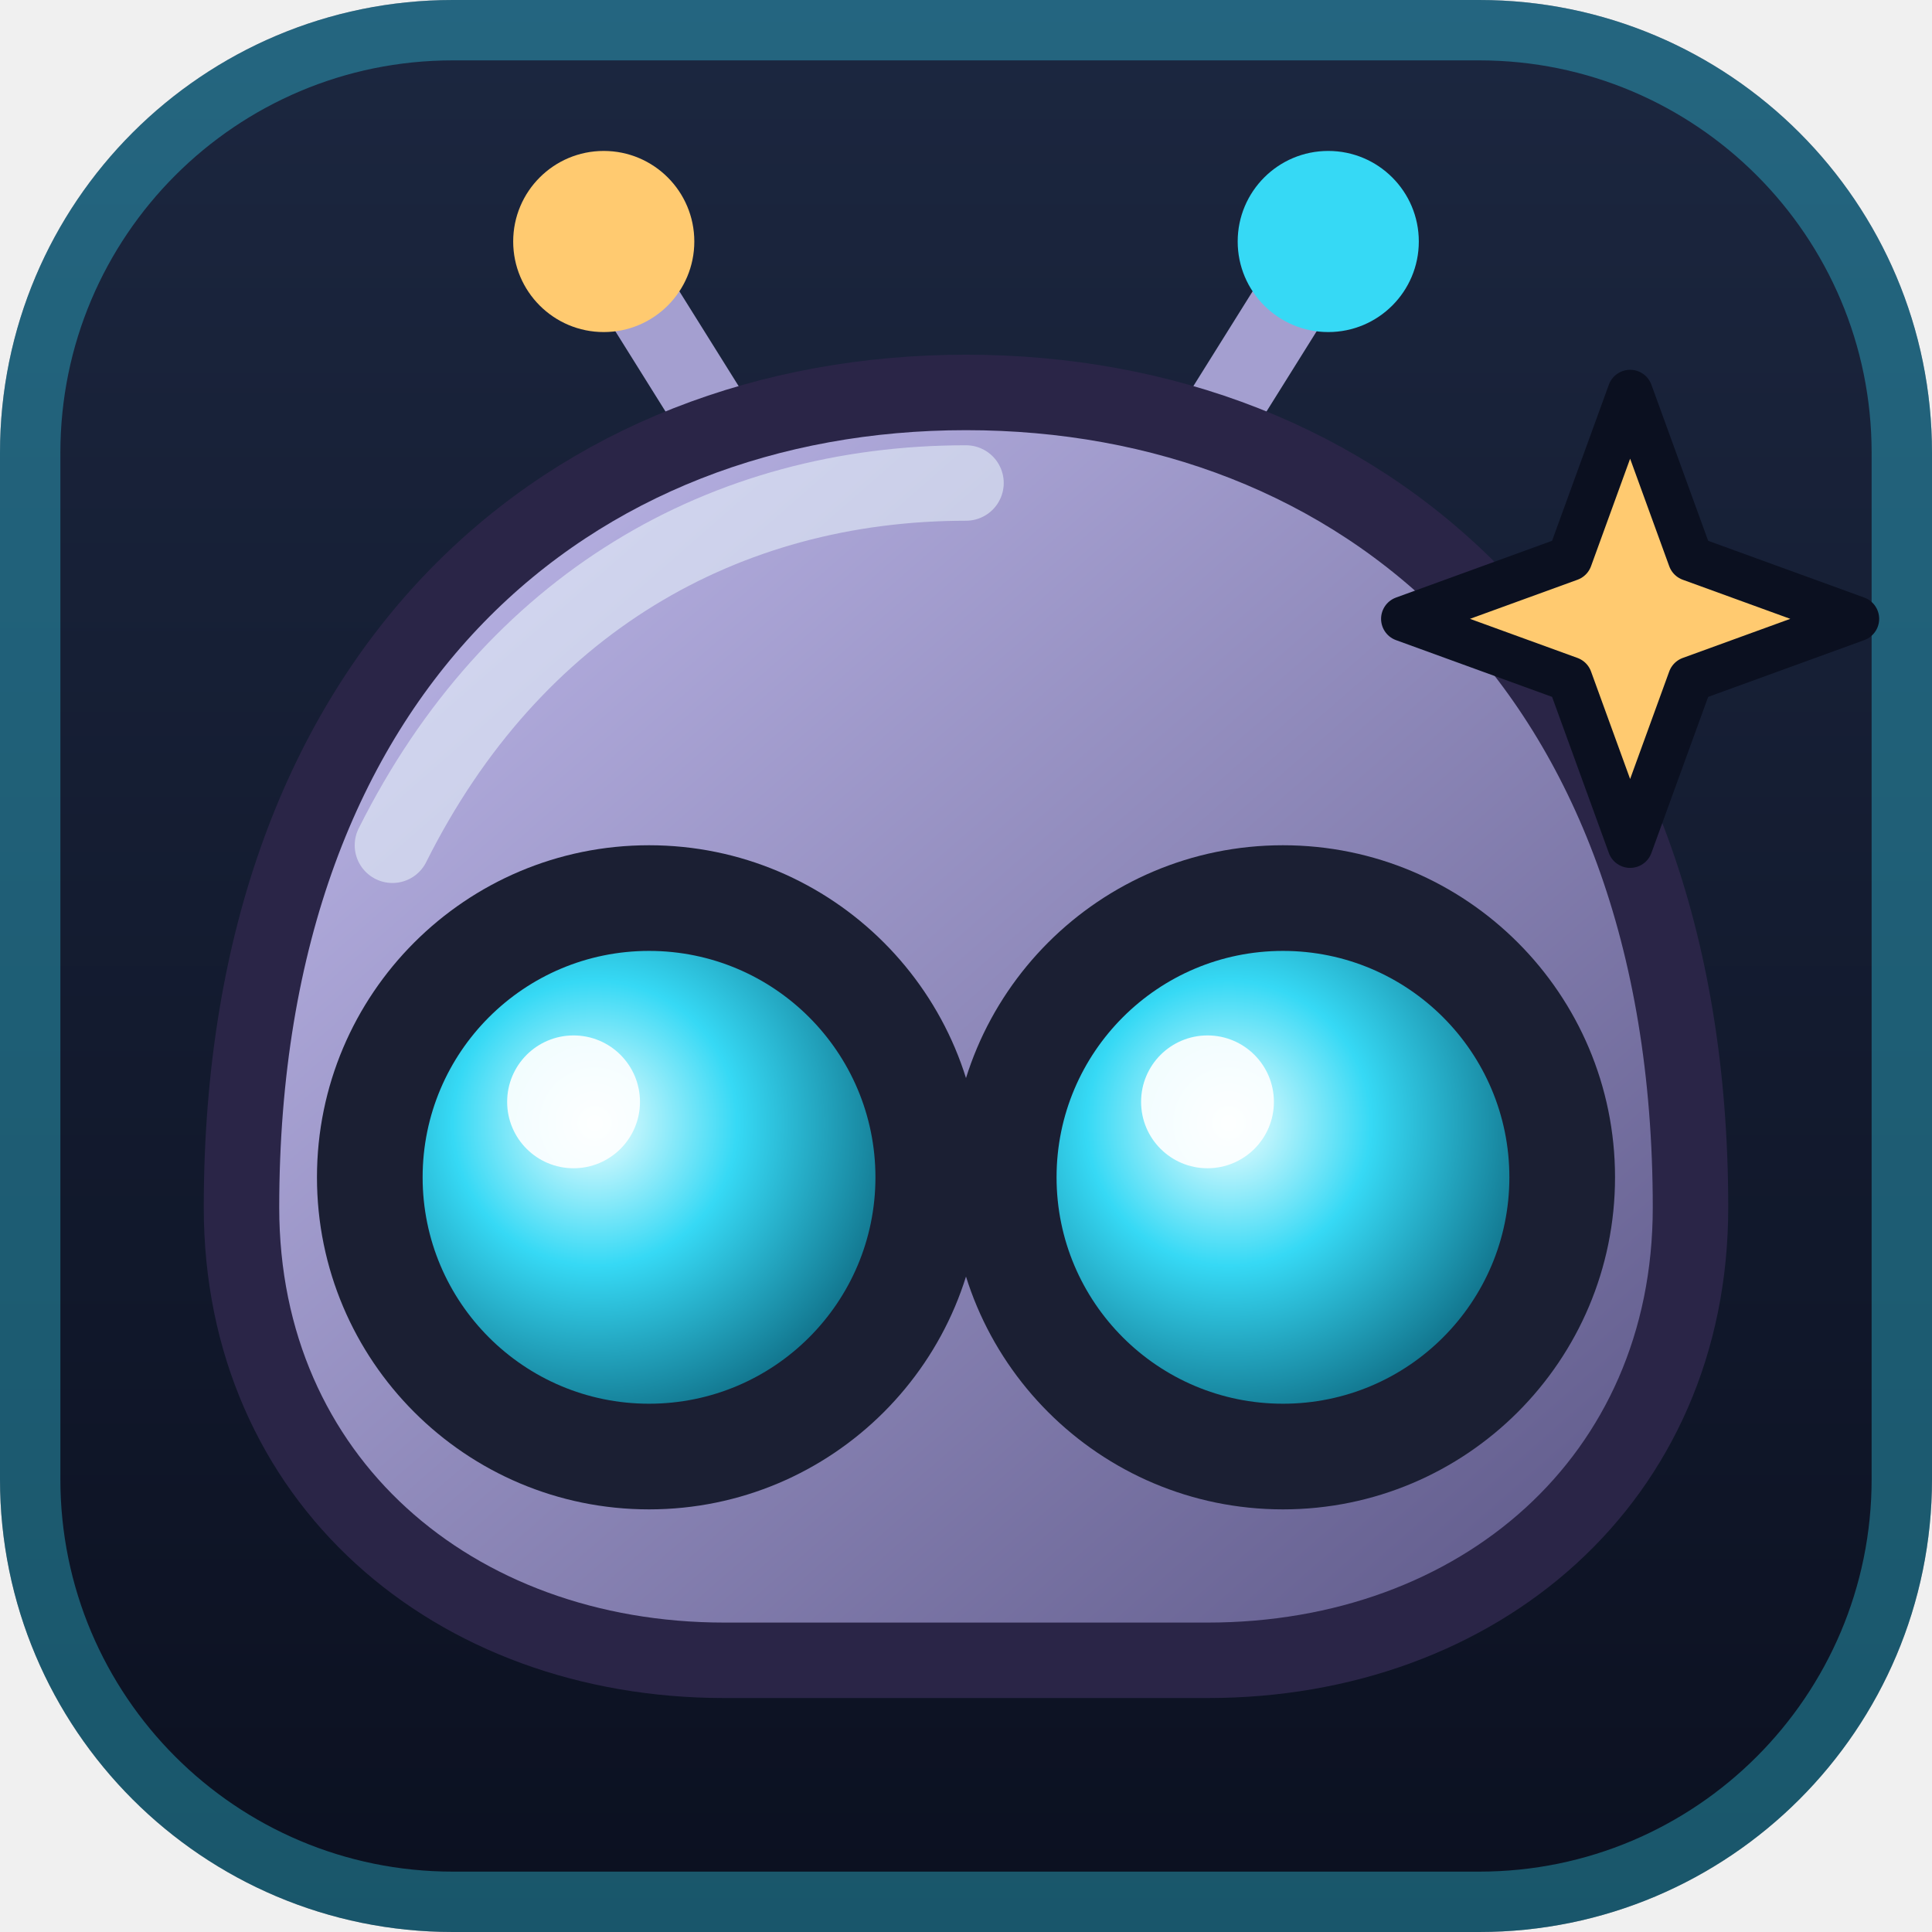
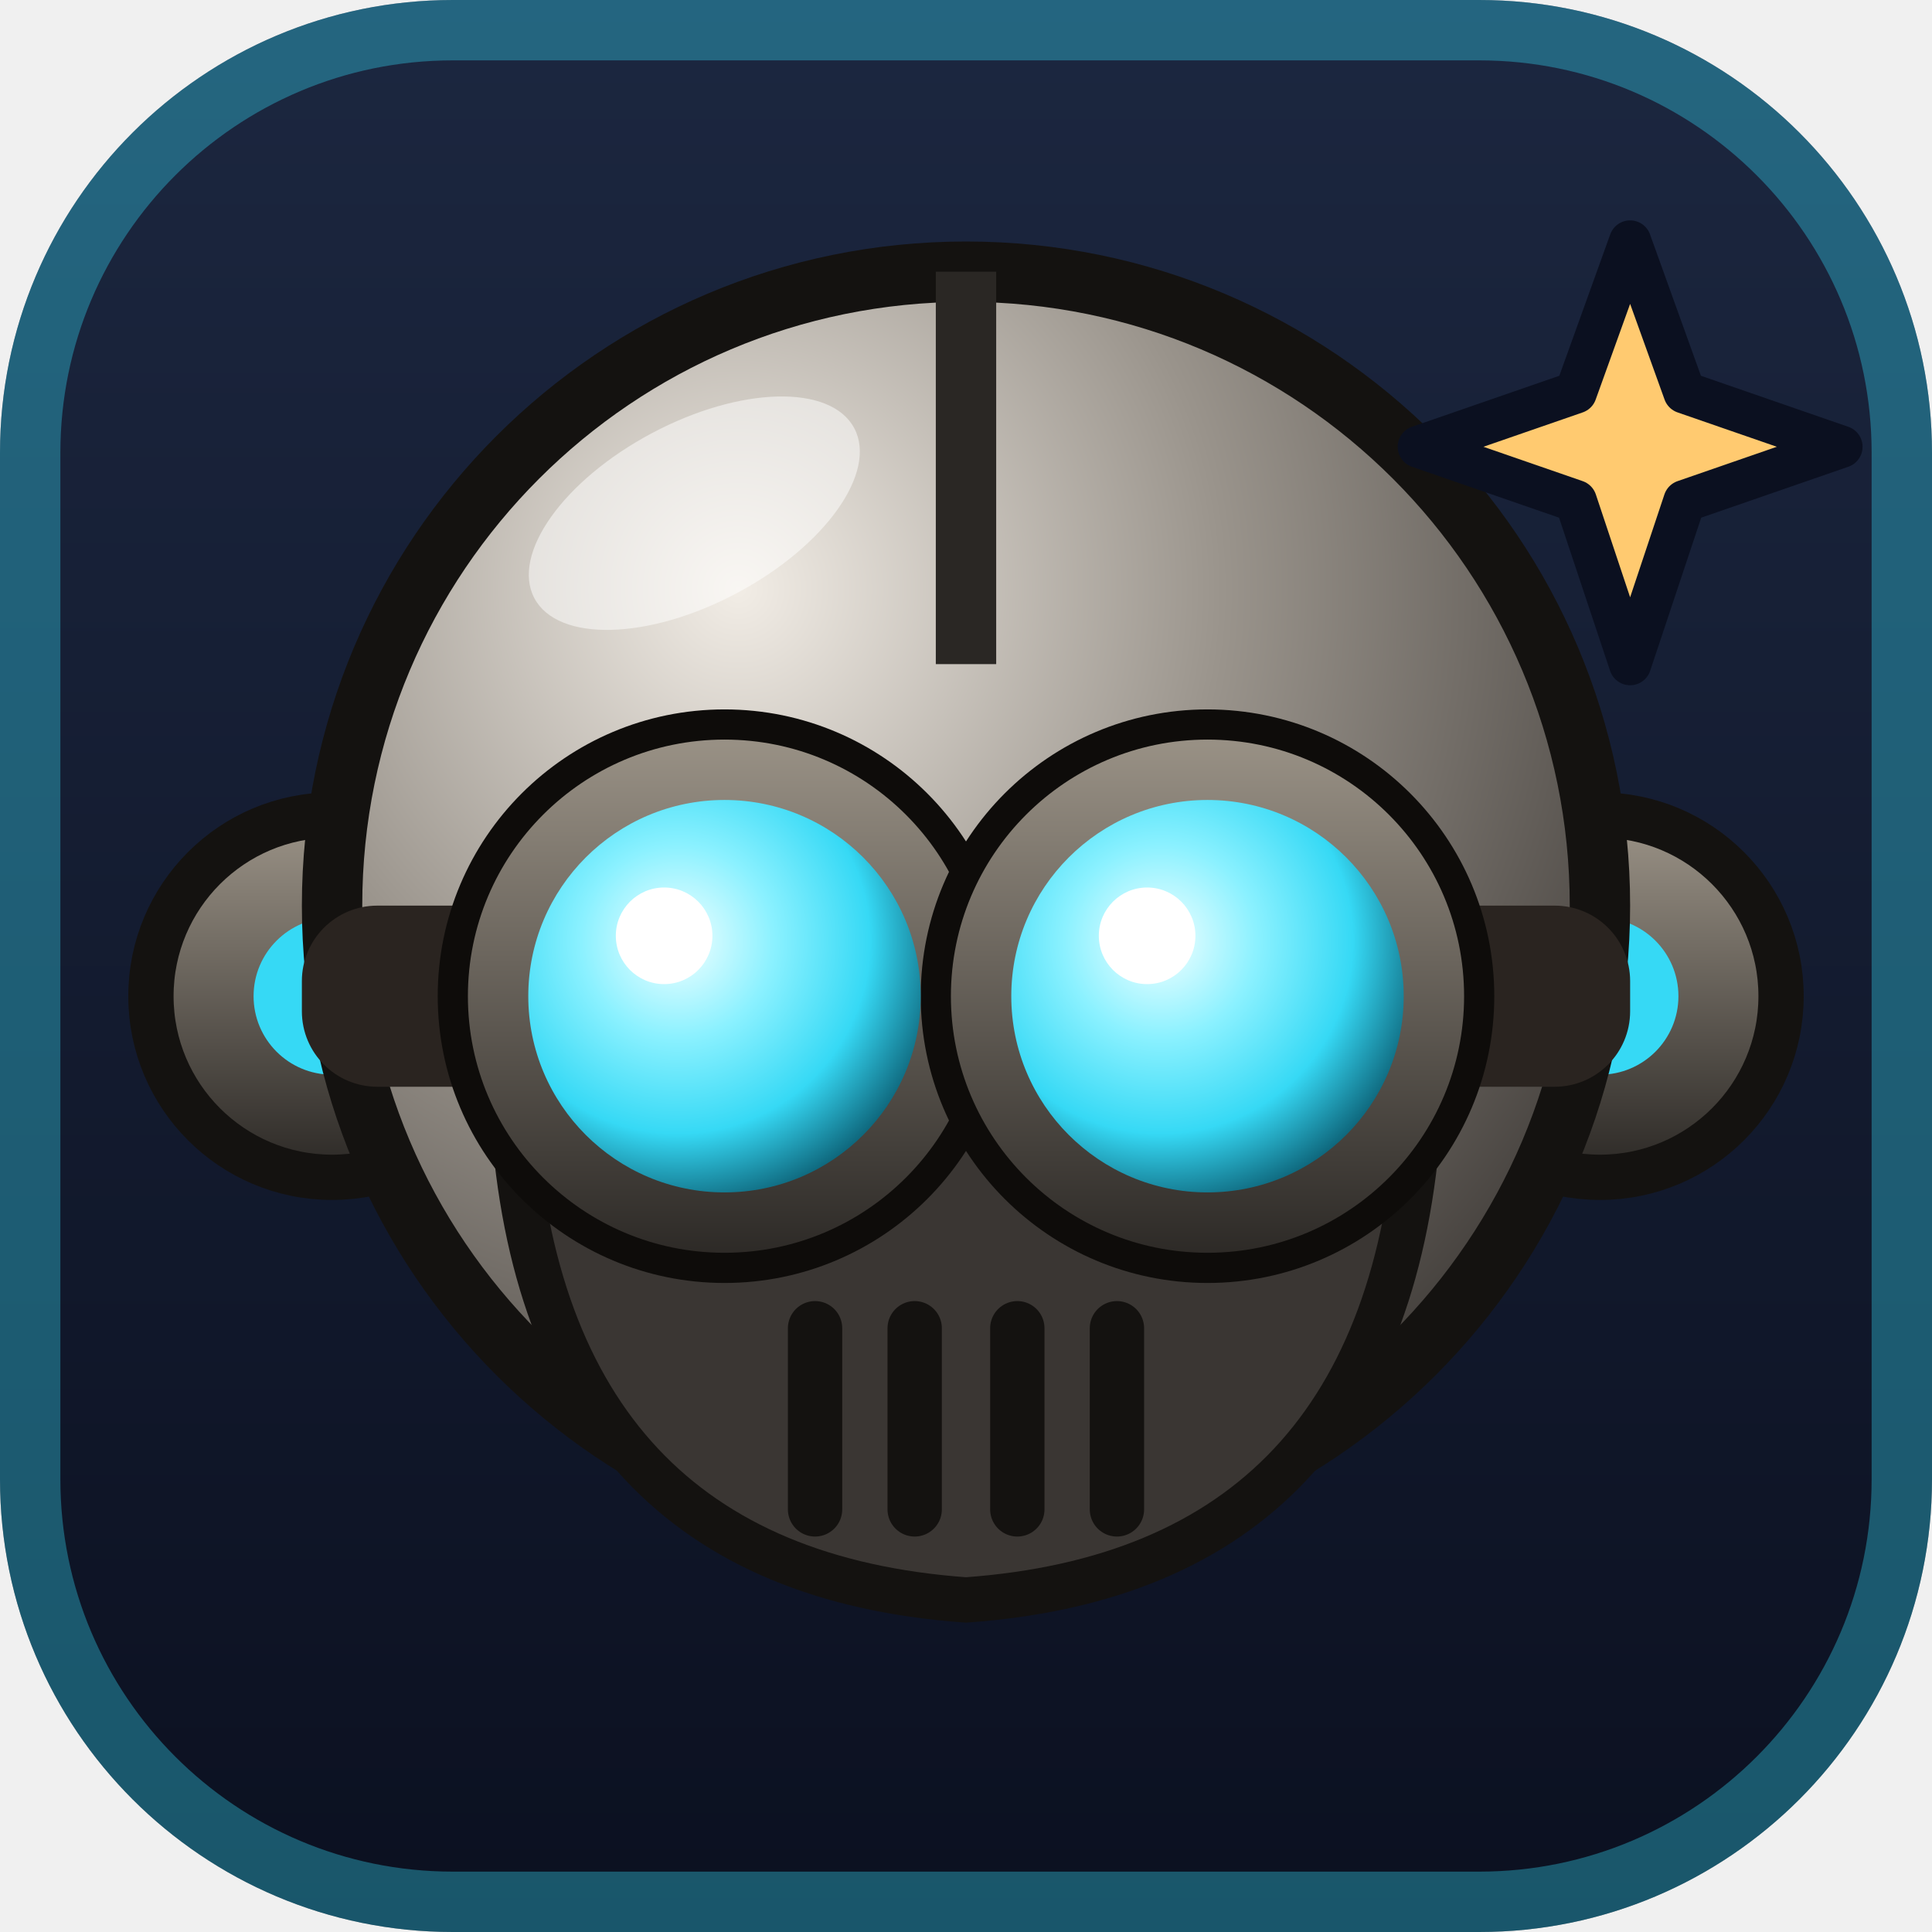
<svg xmlns="http://www.w3.org/2000/svg" viewBox="0 0 64 64">
  <defs>
    <linearGradient id="bg" x1="0" y1="0" x2="0" y2="1">
      <stop offset="0" stop-color="#1C2740" />
      <stop offset="1" stop-color="#0B1020" />
    </linearGradient>
-     <linearGradient id="dome" x1="0" y1="0" x2="1" y2="1">
-       <stop offset="0" stop-color="#C4BEF0" />
-       <stop offset="1" stop-color="#5A5585" />
+     <radialGradient id="helmet" cx=".32" cy=".25" r=".85">
+       <stop offset="0" stop-color="#F2EDE6" />
+       <stop offset=".45" stop-color="#9A948C" />
+       <stop offset="1" stop-color="#3A3633" />
+     </radialGradient>
+     <linearGradient id="rim" x1="0" y1="0" x2="0" y2="1">
+       <stop offset="0" stop-color="#9C9488" />
+       <stop offset="1" stop-color="#2A2724" />
    </linearGradient>
-     <radialGradient id="lens" cx=".38" cy=".38" r=".7">
-       <stop offset="0" stop-color="#F0FEFF" />
-       <stop offset=".45" stop-color="#36D9F5" />
-       <stop offset="1" stop-color="#0F6E86" />
+     <radialGradient id="lens" cx=".38" cy=".36" r=".7">
+       <stop offset="0" stop-color="#F4FFFF" />
+       <stop offset=".35" stop-color="#8BF1FF" />
+       <stop offset=".7" stop-color="#36D9F5" />
+       <stop offset="1" stop-color="#0B5E73" />
    </radialGradient>
  </defs>
  <rect width="64" height="64" rx="15" fill="url(#bg)" />
  <rect x="1" y="1" width="62" height="62" rx="14" fill="none" stroke="#36D9F5" stroke-opacity=".35" stroke-width="2" />
-   <path d="M25 16 L20 8 M39 16 L44 8" stroke="#A49FD0" stroke-width="2.5" stroke-linecap="round" />
-   <circle cx="20" cy="8" r="3" fill="#FFCA70" />
-   <circle cx="44" cy="8" r="3" fill="#36D9F5" />
-   <path d="M8 40 C8 22 19 13 32 13 C45 13 56 22 56 40 C56 49 49 55 40 55 L24 55 C15 55 8 49 8 40 Z" fill="url(#dome)" stroke="#2A2547" stroke-width="2.5" />
-   <path d="M13 28 C17 20 24 16 32 16" fill="none" stroke="#F0FEFF" stroke-opacity=".5" stroke-width="2.5" stroke-linecap="round" />
-   <rect x="26" y="36" width="12" height="5" fill="#1B1F33" />
-   <circle cx="21.5" cy="39" r="11" fill="#1B1F33" />
-   <circle cx="42.5" cy="39" r="11" fill="#1B1F33" />
-   <circle cx="21.5" cy="39" r="7.5" fill="url(#lens)" />
-   <circle cx="42.5" cy="39" r="7.5" fill="url(#lens)" />
-   <circle cx="19" cy="36.5" r="2.2" fill="#FFFFFF" opacity=".9" />
-   <circle cx="40" cy="36.5" r="2.2" fill="#FFFFFF" opacity=".9" />
-   <path d="M54 13 L56 18.5 L61.5 20.5 L56 22.5 L54 28 L52 22.5 L46.5 20.5 L52 18.5 Z" fill="#FFCA70" stroke="#0B1020" stroke-width="1.5" stroke-linejoin="round" />
+   <circle cx="11" cy="33" r="6" fill="url(#rim)" stroke="#141210" stroke-width="1.5" />
+   <circle cx="11" cy="33" r="2.6" fill="#36D9F5" />
+   <circle cx="53" cy="33" r="6" fill="url(#rim)" stroke="#141210" stroke-width="1.5" />
+   <circle cx="53" cy="33" r="2.6" fill="#36D9F5" />
+   <circle cx="32" cy="30" r="21" fill="url(#helmet)" stroke="#141210" stroke-width="2" />
+   <path d="M32 9 V22" stroke="#2A2724" stroke-width="2" />
+   <ellipse cx="23" cy="17" rx="6" ry="3" fill="#FFFFFF" opacity=".5" transform="rotate(-28 23 17)" />
+   <path d="M17 37 Q18 52 32 53 Q46 52 47 37 Z" fill="#3A3633" stroke="#141210" stroke-width="1.5" />
+   <path d="M27 44 V50 M30.3 44 V50 M33.7 44 V50 M37 44 V50" stroke="#141210" stroke-width="1.8" stroke-linecap="round" />
+   <rect x="10" y="30" width="44" height="6" rx="2.5" fill="#2A2420" />
+   <circle cx="24" cy="33" r="9" fill="url(#rim)" stroke="#0E0C0A" stroke-width="1" />
+   <circle cx="40" cy="33" r="9" fill="url(#rim)" stroke="#0E0C0A" stroke-width="1" />
+   <circle cx="24" cy="33" r="6.5" fill="url(#lens)" />
+   <circle cx="40" cy="33" r="6.5" fill="url(#lens)" />
+   <circle cx="22" cy="31" r="1.6" fill="#FFFFFF" />
+   <circle cx="38" cy="31" r="1.6" fill="#FFFFFF" />
+   <path d="M54 8 L55.8 13 L61 14.8 L55.8 16.6 L54 22 L52.2 16.6 L47 14.8 L52.2 13 Z" fill="#FFCA70" stroke="#0B1020" stroke-width="1.4" stroke-linejoin="round" />
</svg>
